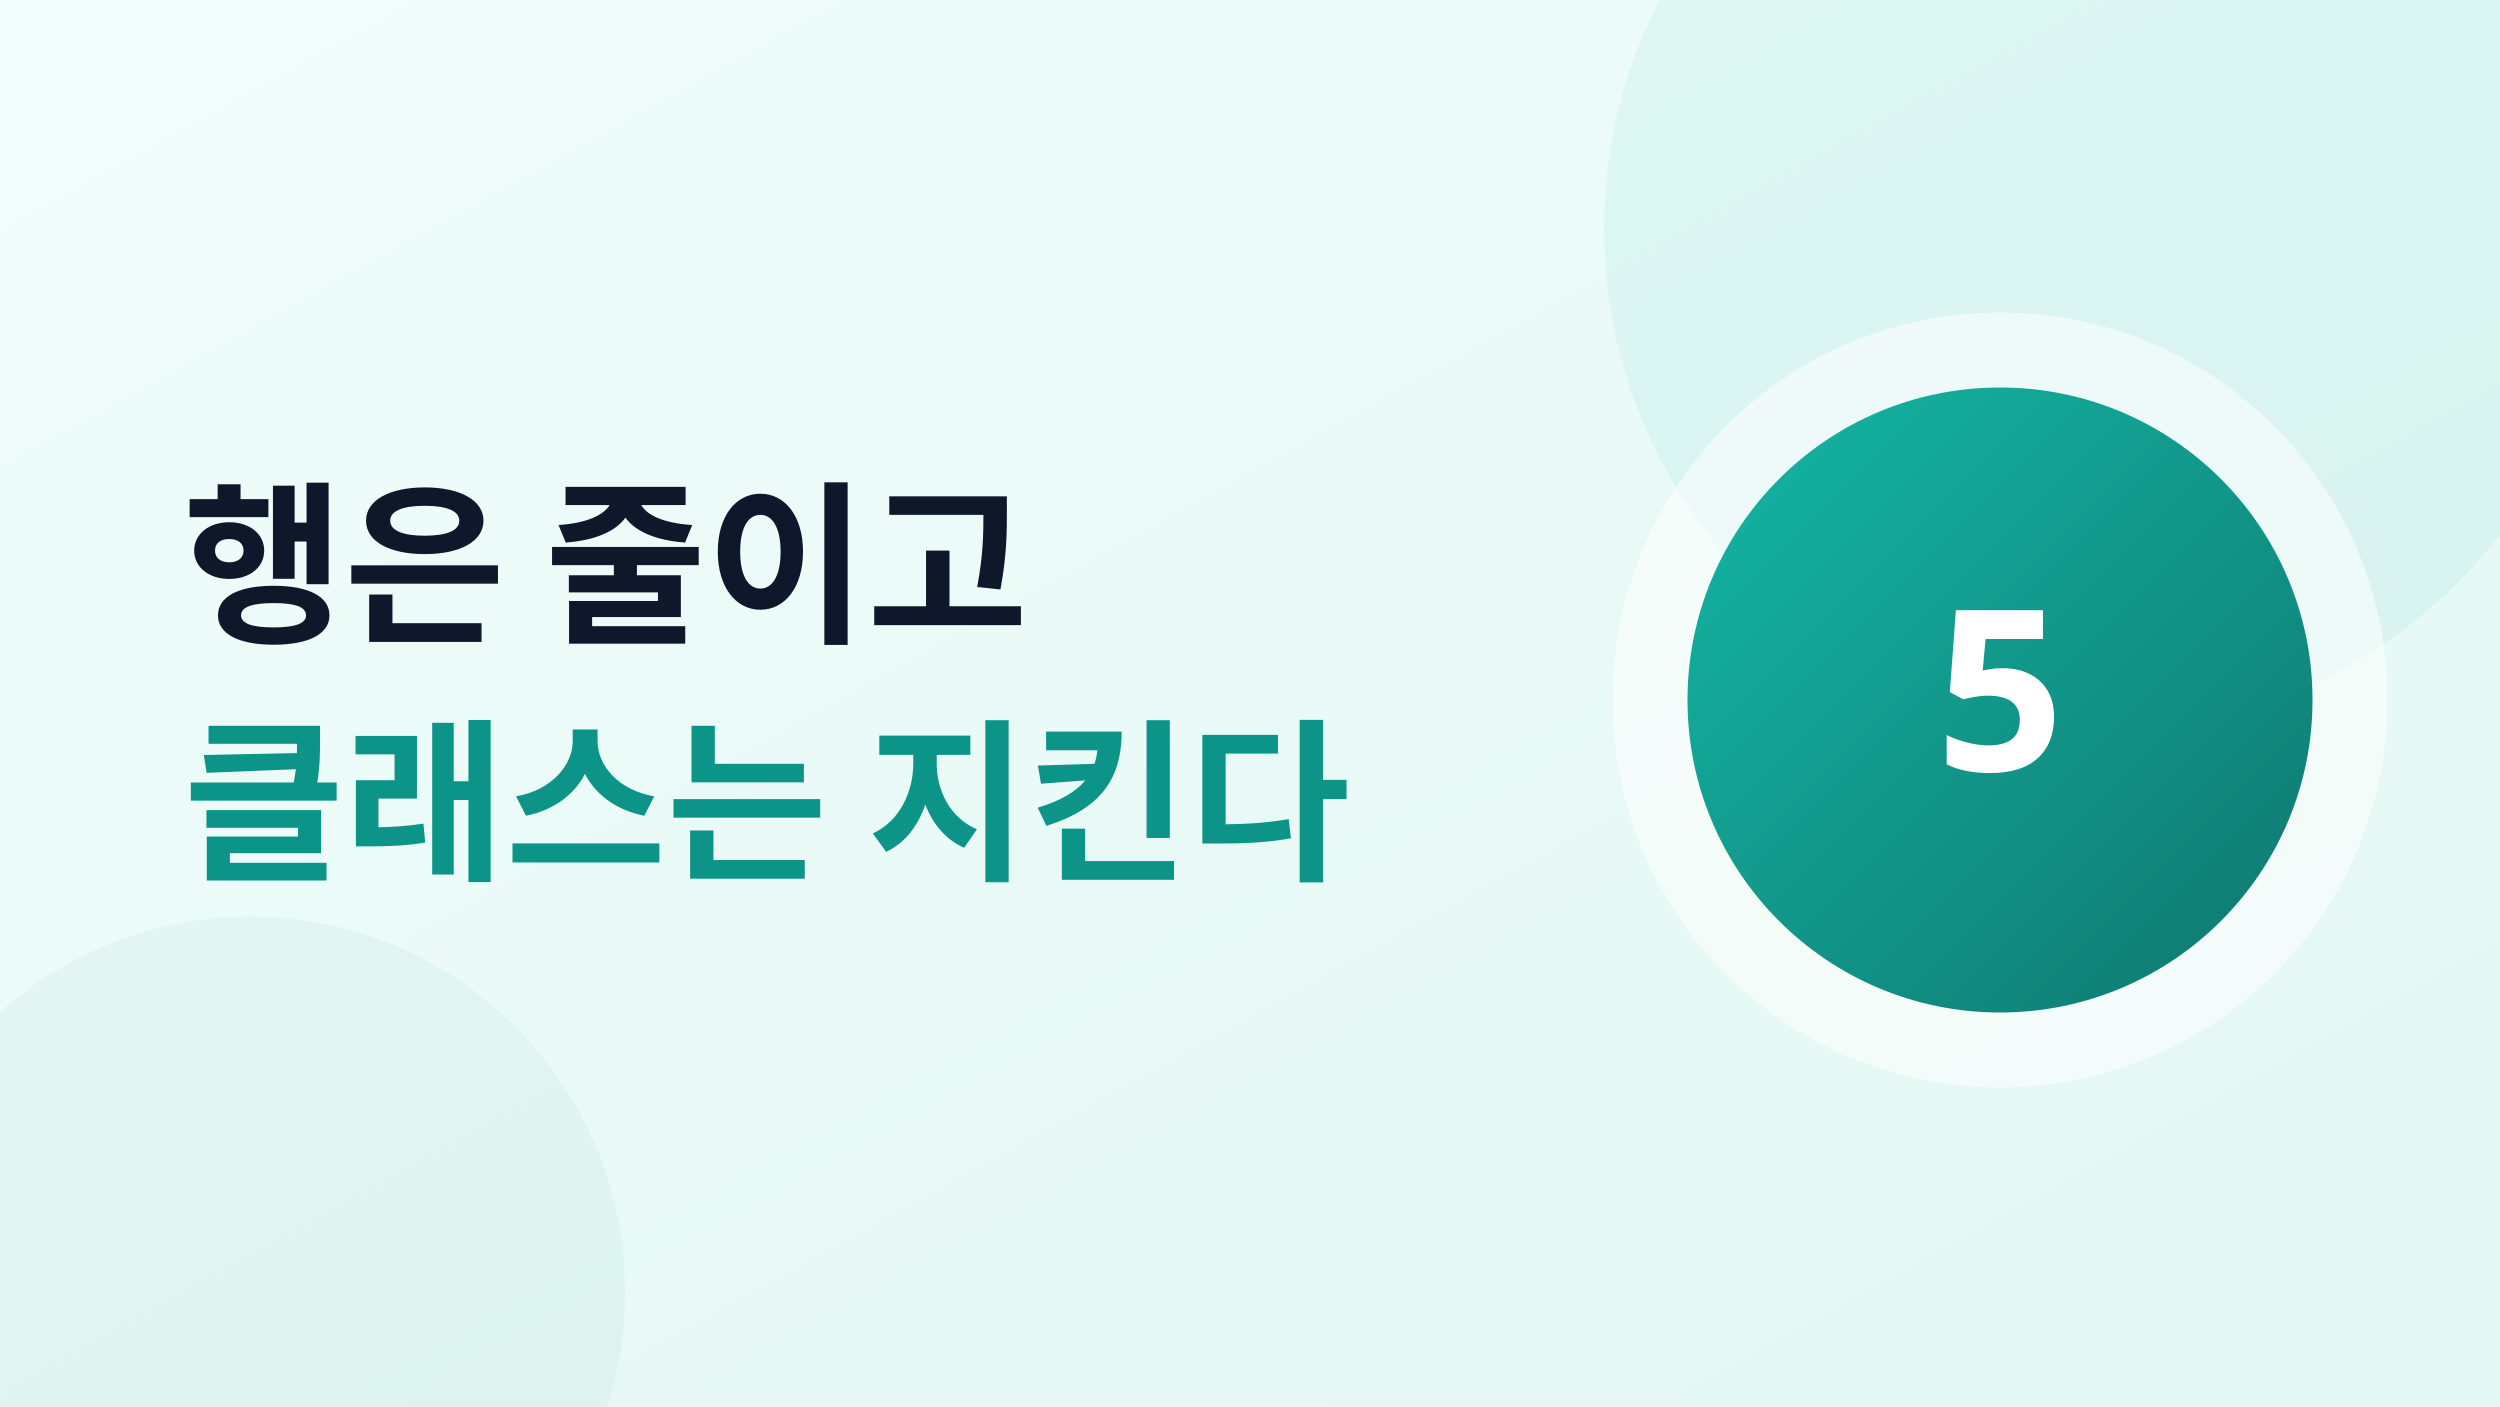
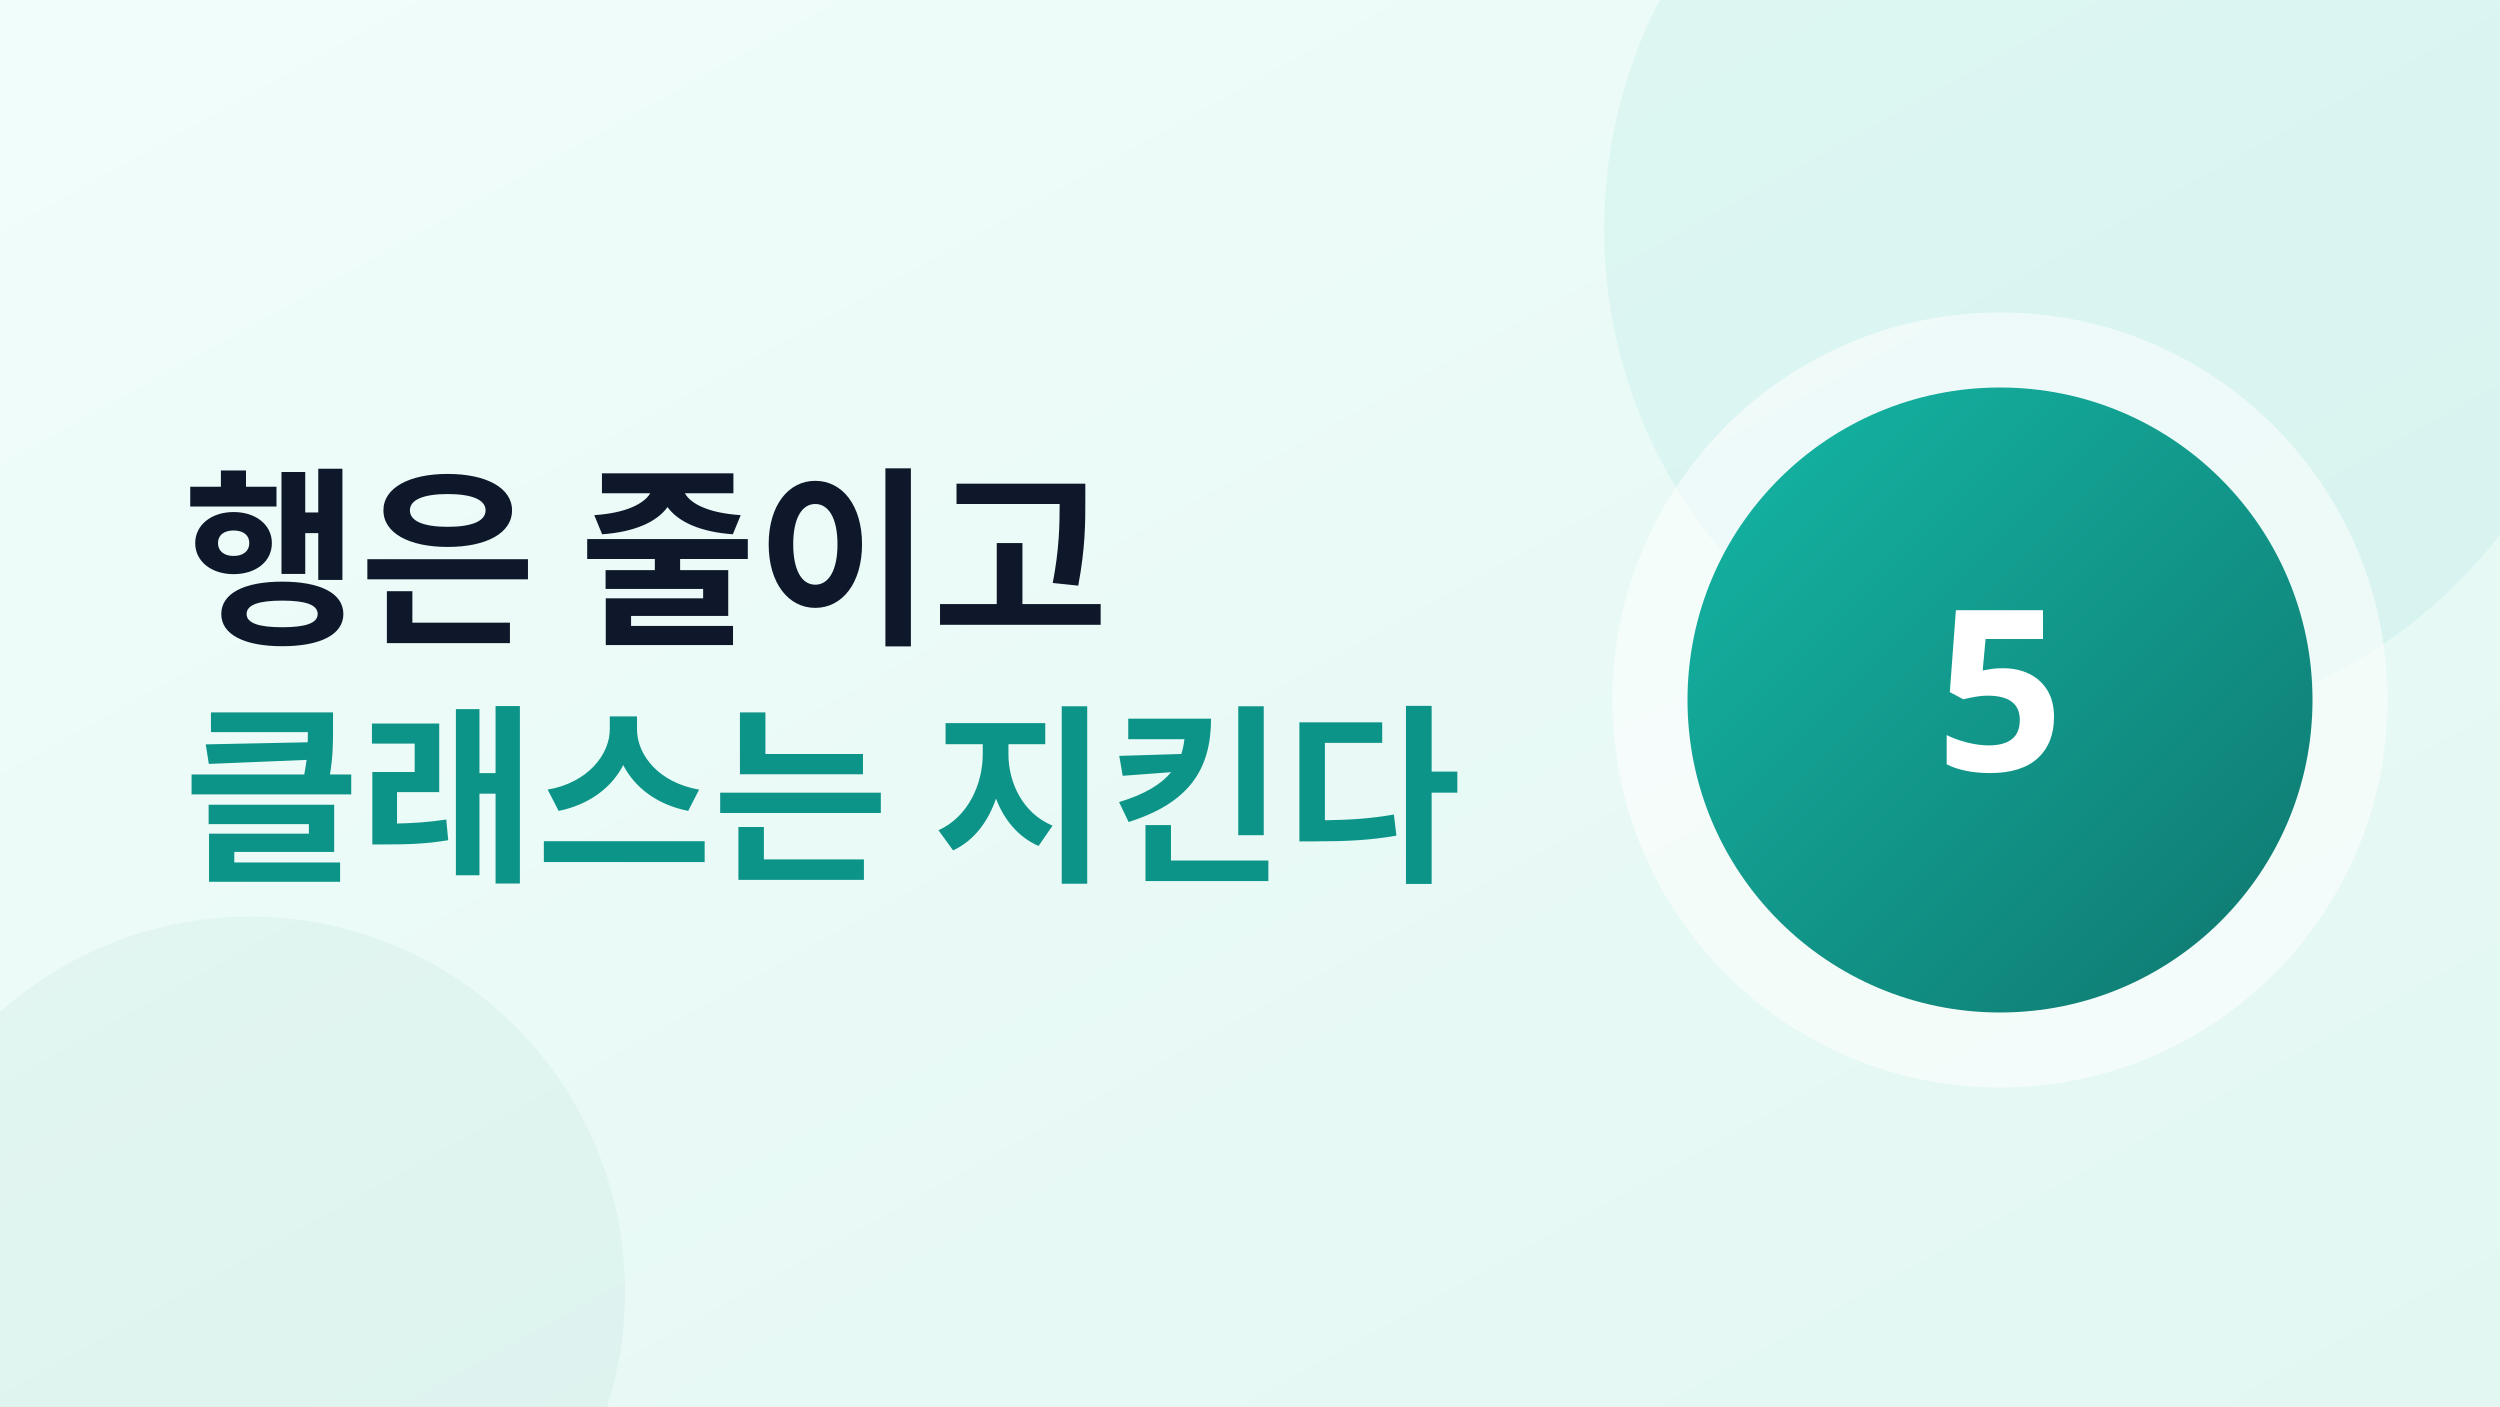
<svg xmlns="http://www.w3.org/2000/svg" viewBox="0 0 1200 675" role="img" aria-label="TECH NOTE · 온톨로지 5편 — 행은 줄이고 클래스는 지킨다">
  <defs>
    <linearGradient id="bg" x1="0" y1="0" x2="1" y2="1">
      <stop offset="0" stop-color="#f1fdfb" />
      <stop offset="1" stop-color="#e2f7f2" />
    </linearGradient>
    <linearGradient id="badge" x1="0" y1="0" x2="1" y2="1">
      <stop offset="0" stop-color="#14b8a6" />
      <stop offset="1" stop-color="#0f766e" />
    </linearGradient>
  </defs>
  <rect width="1200" height="675" fill="url(#bg)" />
  <circle cx="1010" cy="110" r="240" fill="#14b8a6" opacity="0.07" />
  <circle cx="120" cy="620" r="180" fill="#0f766e" opacity="0.05" />
-   <text x="88" y="302" font-family="Pretendard,'Pretendard Variable','Malgun Gothic','Apple SD Gothic Neo','Noto Sans KR',sans-serif" font-size="84" font-weight="800" fill="#0f172a">행은 줄이고</text>
-   <text x="88" y="416" font-family="Pretendard,'Pretendard Variable','Malgun Gothic','Apple SD Gothic Neo','Noto Sans KR',sans-serif" font-size="84" font-weight="800" fill="#0d9488">클래스는 지킨다</text>
+   <text x="88" y="302" font-family="Pretendard,'Pretendard Variable','Malgun Gothic','Apple SD Gothic Neo','Noto Sans KR',sans-serif" font-size="92" font-weight="800" fill="#0f172a">행은 줄이고</text>
+   <text x="88" y="416" font-family="Pretendard,'Pretendard Variable','Malgun Gothic','Apple SD Gothic Neo','Noto Sans KR',sans-serif" font-size="92" font-weight="800" fill="#0d9488">클래스는 지킨다</text>
  <circle cx="960" cy="336" r="186" fill="#ffffff" opacity="0.55" />
  <circle cx="960" cy="336" r="150" fill="url(#badge)" />
  <text x="960" y="370" text-anchor="middle" font-family="Pretendard,'Pretendard Variable','Malgun Gothic','Apple SD Gothic Neo','Noto Sans KR',sans-serif" font-size="108" font-weight="800" fill="#ffffff">5</text>
</svg>
